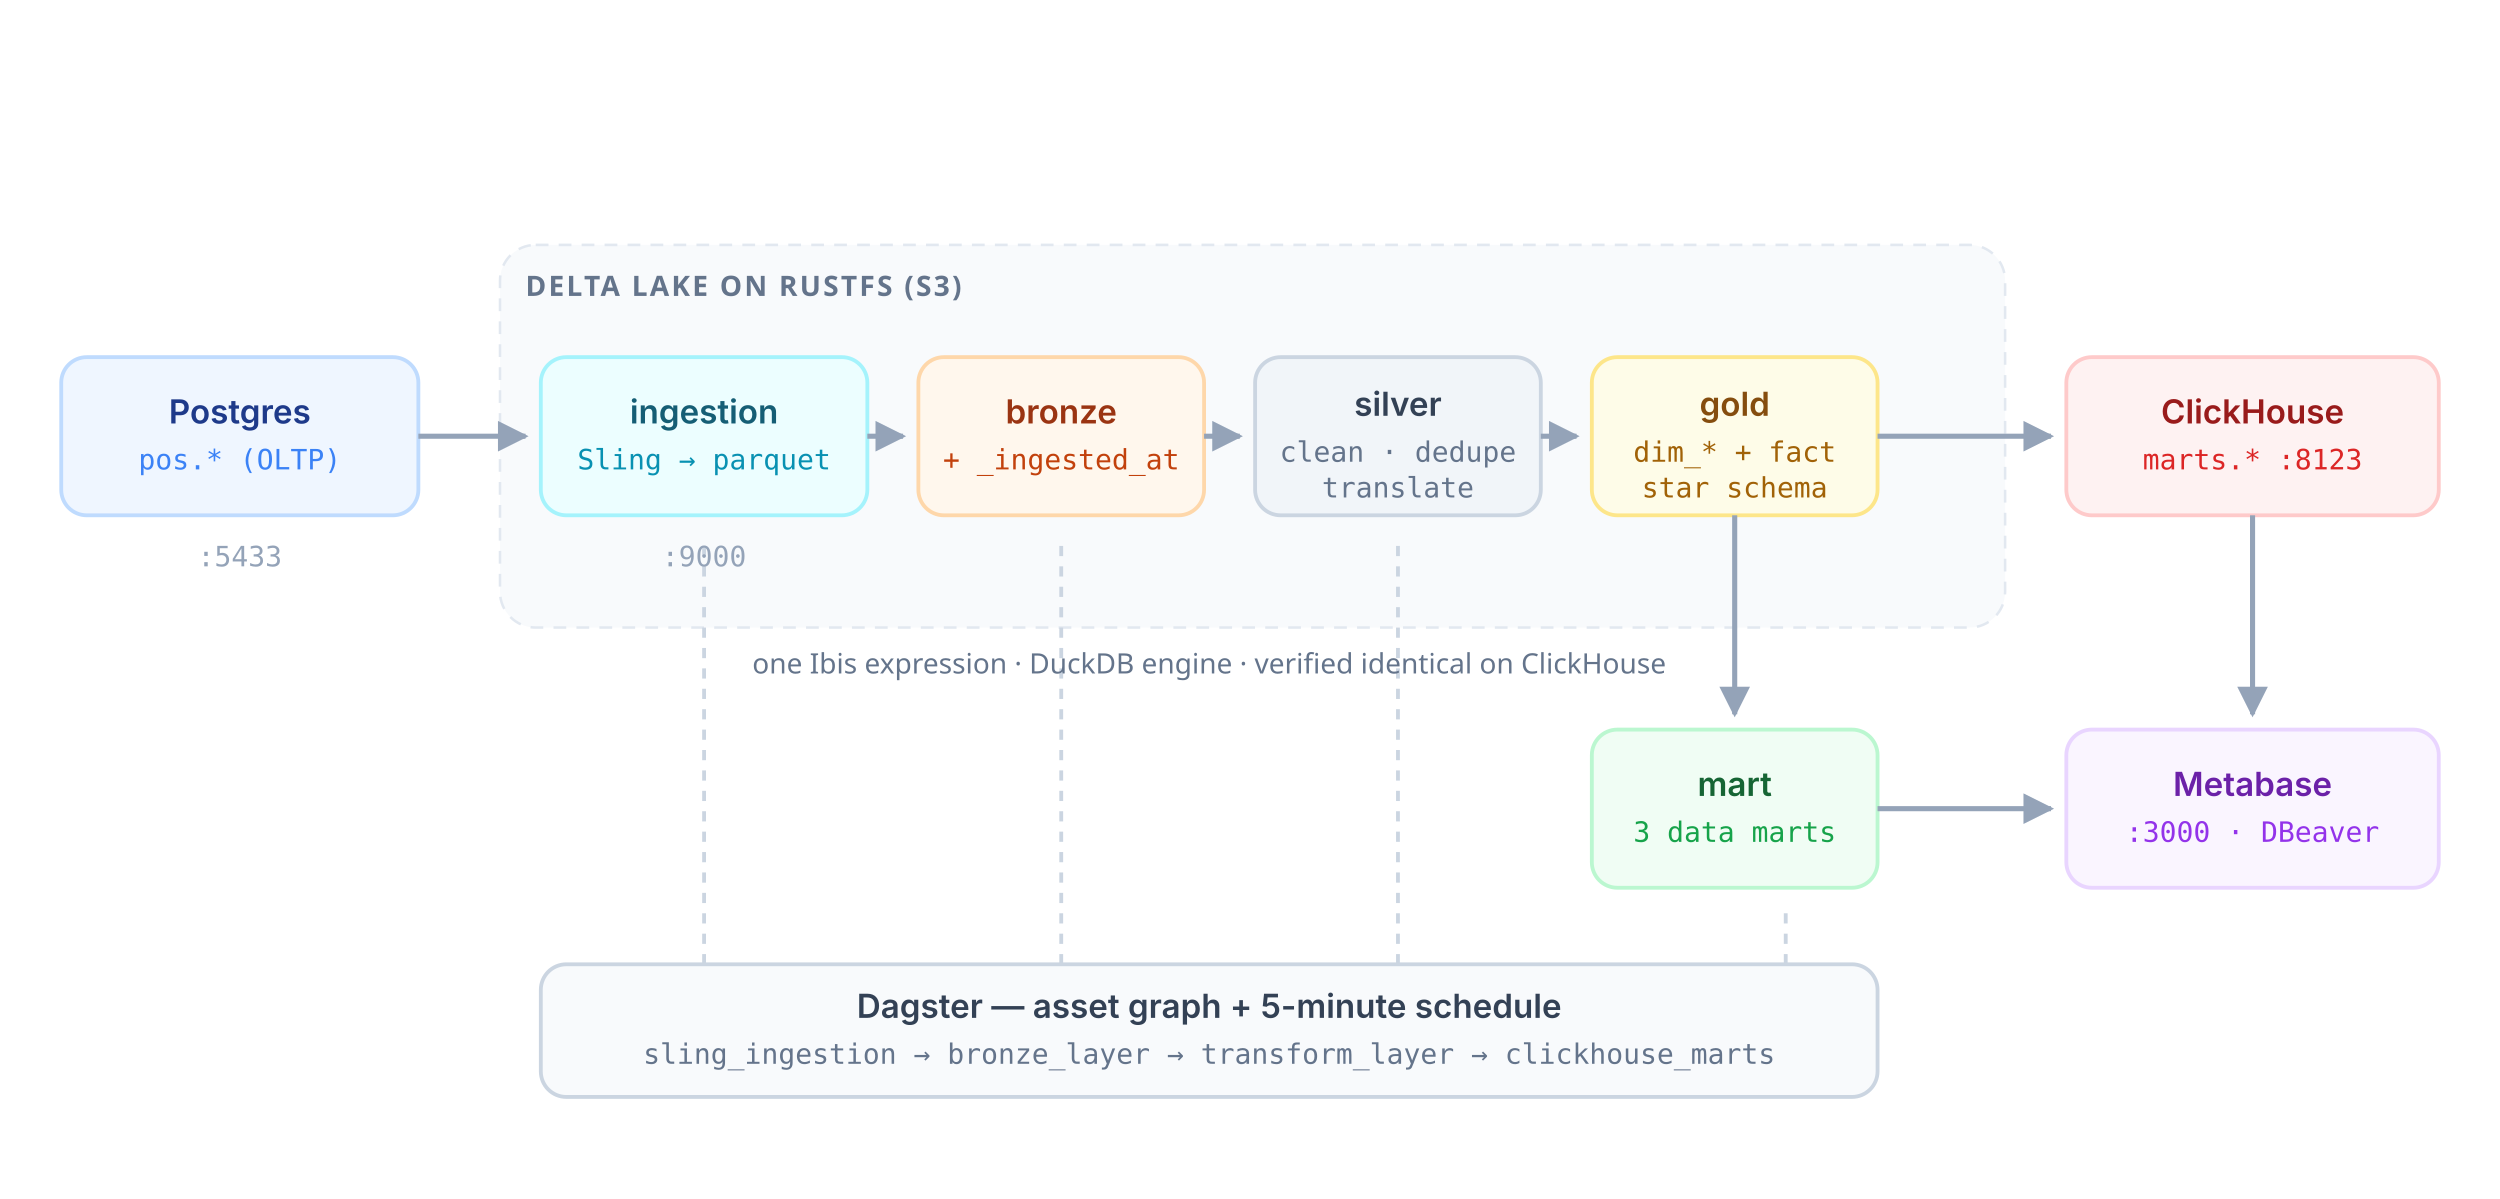
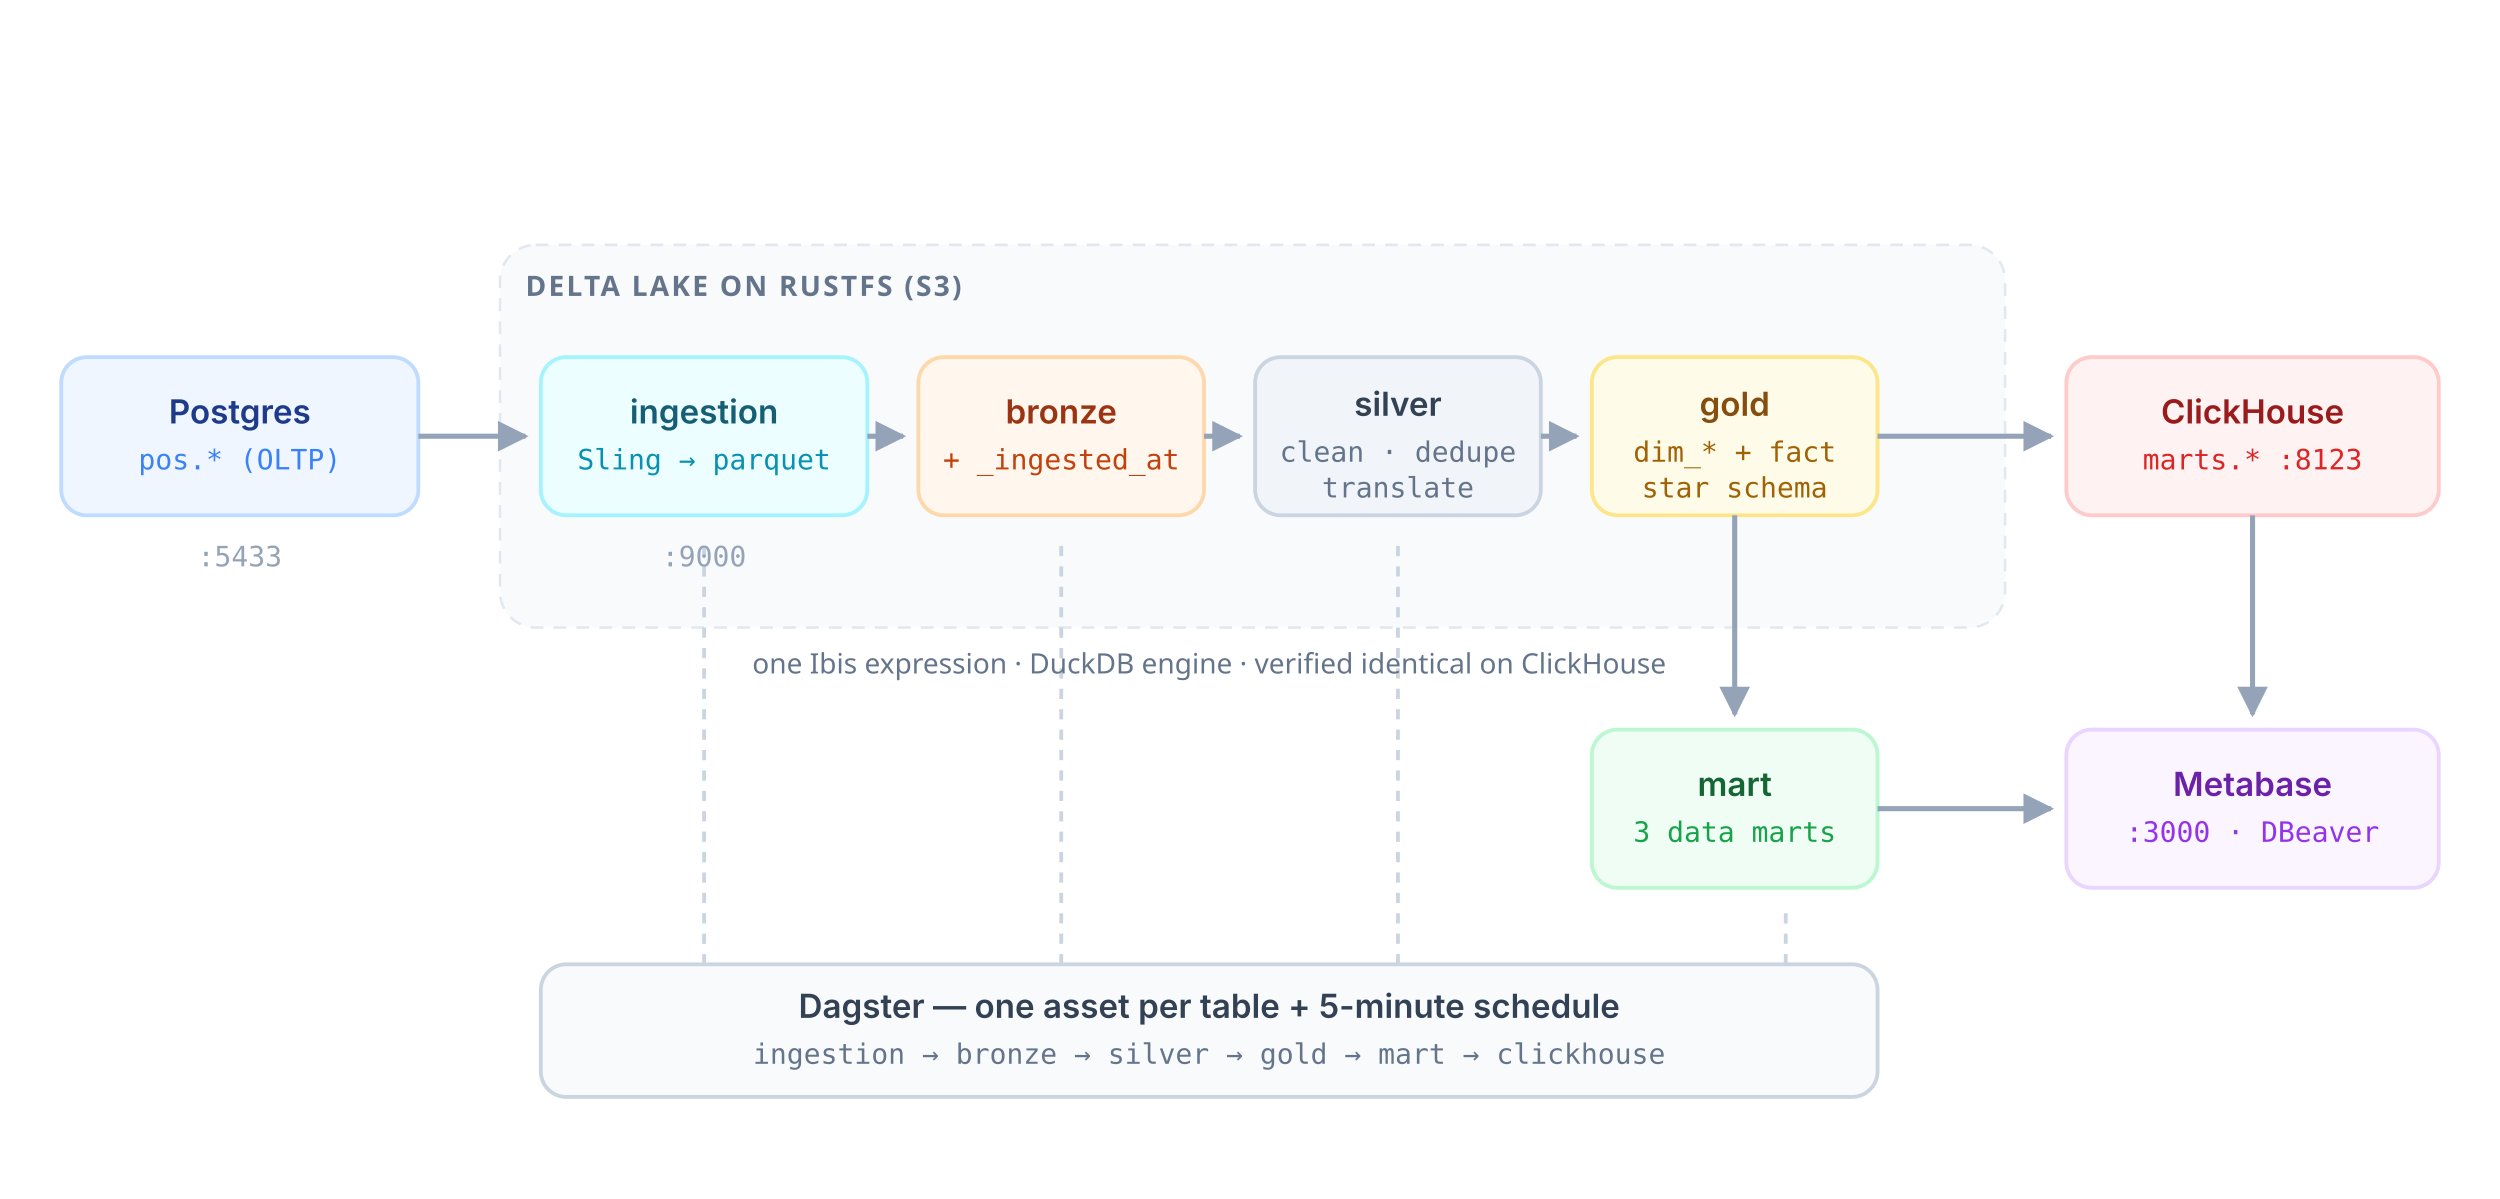
<svg xmlns="http://www.w3.org/2000/svg" viewBox="0 0 980 470" width="980" height="470" role="img" aria-labelledby="title desc">
  <style>
    .lbl   { font: 600 13px ui-sans-serif, system-ui, -apple-system, "Segoe UI", sans-serif; }
    .sub   { font: 11px ui-monospace, SFMono-Regular, Menlo, Consolas, monospace; }
    .tier  { font: 700 11px ui-sans-serif, system-ui, sans-serif; letter-spacing: .08em; }
    .note  { font: 11px ui-sans-serif, system-ui, sans-serif; }
    .flow  { stroke: #94a3b8; stroke-width: 2; fill: none; marker-end: url(#arrow); }
    .card  { rx: 10; ry: 10; stroke-width: 1.5; }
  </style>
  <defs>
    <marker id="arrow" viewBox="0 0 10 10" refX="9" refY="5" markerWidth="6" markerHeight="6" orient="auto-start-reverse">
      <path d="M 0 0 L 10 5 L 0 10 z" fill="#94a3b8" />
    </marker>
  </defs>
  <rect width="980" height="470" fill="#ffffff" />
  <rect x="196" y="96" width="590" height="150" rx="14" fill="#f8fafc" stroke="#e2e8f0" stroke-dasharray="5 4" />
  <text x="206" y="116" class="tier" fill="#64748b">DELTA LAKE ON RUSTFS (S3)</text>
  <rect x="24" y="140" width="140" height="62" class="card" fill="#eff6ff" stroke="#bfdbfe" />
  <text x="94" y="166" class="lbl" fill="#1e3a8a" text-anchor="middle">Postgres</text>
  <text x="94" y="184" class="sub" fill="#3b82f6" text-anchor="middle">pos.* (OLTP)</text>
  <rect x="212" y="140" width="128" height="62" class="card" fill="#ecfeff" stroke="#a5f3fc" />
  <text x="276" y="166" class="lbl" fill="#155e75" text-anchor="middle">ingestion</text>
  <text x="276" y="184" class="sub" fill="#0891b2" text-anchor="middle">Sling → parquet</text>
  <rect x="360" y="140" width="112" height="62" class="card" fill="#fff7ed" stroke="#fed7aa" />
  <text x="416" y="166" class="lbl" fill="#9a3412" text-anchor="middle">bronze</text>
  <text x="416" y="184" class="sub" fill="#c2410c" text-anchor="middle">+ _ingested_at</text>
  <rect x="492" y="140" width="112" height="62" class="card" fill="#f1f5f9" stroke="#cbd5e1" />
  <text x="548" y="163" class="lbl" fill="#334155" text-anchor="middle">silver</text>
  <text x="548" y="181" class="sub" fill="#64748b" text-anchor="middle">clean · dedupe</text>
  <text x="548" y="195" class="sub" fill="#64748b" text-anchor="middle">translate</text>
  <rect x="624" y="140" width="112" height="62" class="card" fill="#fefce8" stroke="#fde68a" />
  <text x="680" y="163" class="lbl" fill="#854d0e" text-anchor="middle">gold</text>
  <text x="680" y="181" class="sub" fill="#a16207" text-anchor="middle">dim_* + fact</text>
  <text x="680" y="195" class="sub" fill="#a16207" text-anchor="middle">star schema</text>
  <rect x="624" y="286" width="112" height="62" class="card" fill="#f0fdf4" stroke="#bbf7d0" />
  <text x="680" y="312" class="lbl" fill="#166534" text-anchor="middle">mart</text>
  <text x="680" y="330" class="sub" fill="#16a34a" text-anchor="middle">3 data marts</text>
  <rect x="810" y="140" width="146" height="62" class="card" fill="#fef2f2" stroke="#fecaca" />
  <text x="883" y="166" class="lbl" fill="#991b1b" text-anchor="middle">ClickHouse</text>
  <text x="883" y="184" class="sub" fill="#dc2626" text-anchor="middle">marts.* :8123</text>
  <rect x="810" y="286" width="146" height="62" class="card" fill="#faf5ff" stroke="#e9d5ff" />
  <text x="883" y="312" class="lbl" fill="#6b21a8" text-anchor="middle">Metabase</text>
  <text x="883" y="330" class="sub" fill="#9333ea" text-anchor="middle">:3000 · DBeaver</text>
  <rect x="212" y="378" width="524" height="52" class="card" fill="#f8fafc" stroke="#cbd5e1" />
-   <text x="474" y="399" class="lbl" fill="#334155" text-anchor="middle">Dagster — asset graph + 5-minute schedule</text>
-   <text x="474" y="417" class="sub" fill="#64748b" text-anchor="middle">sling_ingestion → bronze_layer → transform_layer → clickhouse_marts</text>
+   <text x="474" y="399" class="lbl" fill="#334155" text-anchor="middle">Dagster — one asset per table + 5-minute schedule</text>
+   <text x="474" y="417" class="sub" fill="#64748b" text-anchor="middle">ingestion → bronze → silver → gold → mart → clickhouse</text>
  <path class="flow" d="M 164 171 H 206" />
  <path class="flow" d="M 340 171 H 354" />
  <path class="flow" d="M 472 171 H 486" />
  <path class="flow" d="M 604 171 H 618" />
  <path class="flow" d="M 736 171 H 804" />
  <path class="flow" d="M 680 202 V 280" />
  <path class="flow" d="M 736 317 H 804" />
  <path class="flow" d="M 883 202 V 280" />
  <path d="M 276 378 V 212" stroke="#cbd5e1" stroke-width="1.5" stroke-dasharray="4 4" fill="none" />
  <path d="M 416 378 V 212" stroke="#cbd5e1" stroke-width="1.5" stroke-dasharray="4 4" fill="none" />
  <path d="M 548 378 V 212" stroke="#cbd5e1" stroke-width="1.5" stroke-dasharray="4 4" fill="none" />
  <path d="M 700 378 V 358" stroke="#cbd5e1" stroke-width="1.5" stroke-dasharray="4 4" fill="none" />
  <text x="474" y="264" class="note" fill="#64748b" text-anchor="middle">one Ibis expression · DuckDB engine · verified identical on ClickHouse</text>
  <text x="94" y="222" class="sub" fill="#94a3b8" text-anchor="middle">:5433</text>
  <text x="276" y="222" class="sub" fill="#94a3b8" text-anchor="middle">:9000</text>
</svg>
